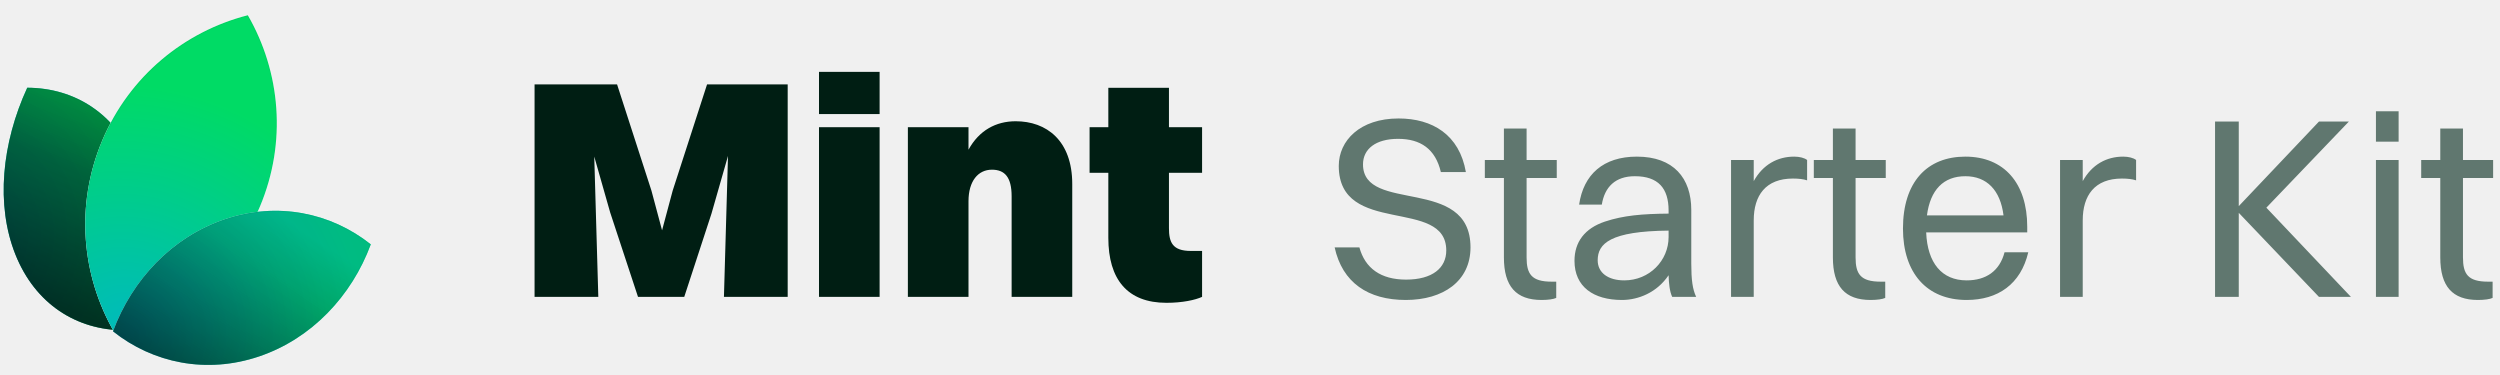
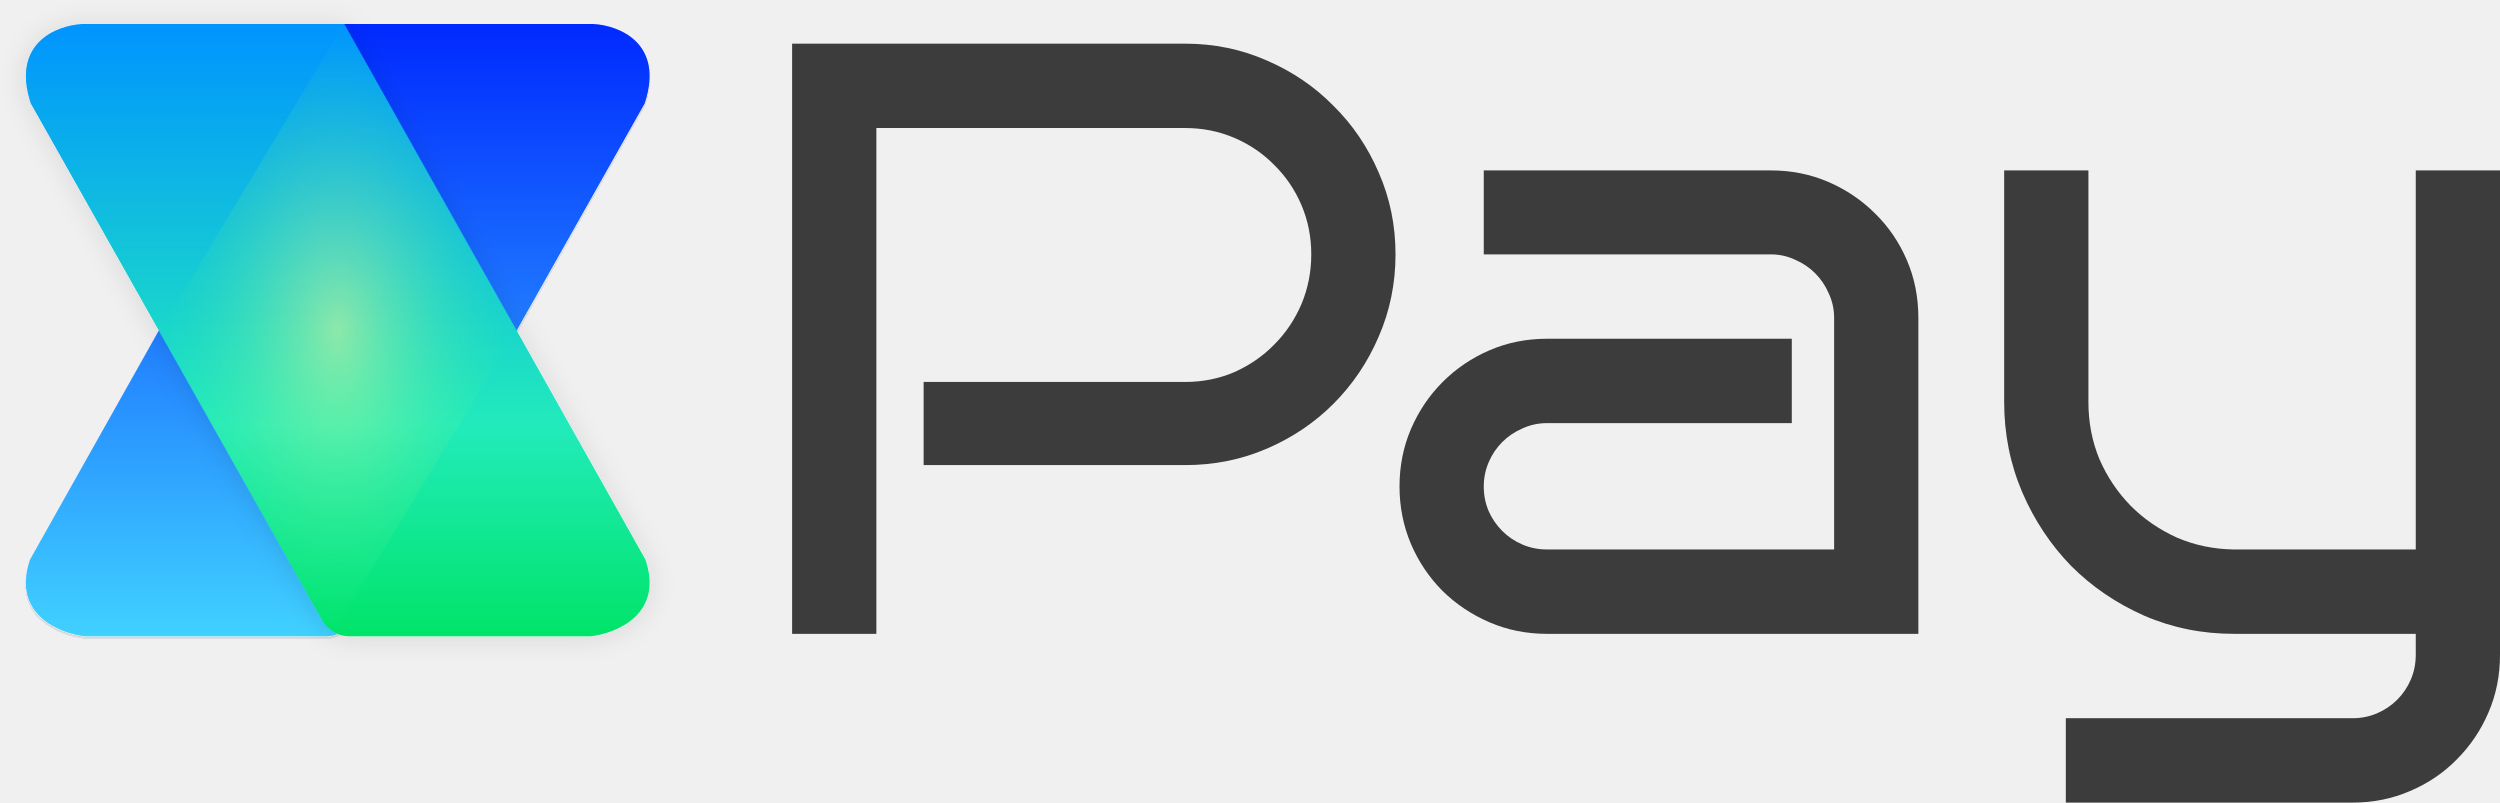
- <svg xmlns="http://www.w3.org/2000/svg" width="160" height="24" viewBox="0 0 160 24" fill="none">
-   <path d="M7.953 21.139C4.896 21.13 2.255 19.458 0.987 16.29C-0.28 13.121 0.109 9.163 1.744 5.615C4.801 5.624 7.442 7.296 8.71 10.465C9.977 13.633 9.588 17.591 7.953 21.139Z" fill="white" />
-   <path d="M7.953 21.139C4.896 21.13 2.255 19.458 0.987 16.29C-0.28 13.121 0.109 9.163 1.744 5.615C4.801 5.624 7.442 7.296 8.71 10.465C9.977 13.633 9.588 17.591 7.953 21.139Z" fill="url(#paint0_radial_115_86)" />
-   <path d="M7.953 21.139C4.896 21.13 2.255 19.458 0.987 16.29C-0.28 13.121 0.109 9.163 1.744 5.615C4.801 5.624 7.442 7.296 8.71 10.465C9.977 13.633 9.588 17.591 7.953 21.139Z" fill="black" fill-opacity="0.5" style="mix-blend-mode:hard-light" />
-   <path d="M7.953 21.139C4.896 21.13 2.255 19.458 0.987 16.29C-0.28 13.121 0.109 9.163 1.744 5.615C4.801 5.624 7.442 7.296 8.71 10.465C9.977 13.633 9.588 17.591 7.953 21.139Z" fill="url(#paint1_linear_115_86)" fill-opacity="0.5" style="mix-blend-mode:hard-light" />
-   <path d="M7.935 21.111C4.897 21.096 2.274 19.431 1.013 16.279C-0.248 13.124 0.136 9.182 1.762 5.643C4.8 5.659 7.423 7.324 8.684 10.476C9.945 13.63 9.561 17.572 7.935 21.111Z" stroke="url(#paint2_linear_115_86)" stroke-opacity="0.05" stroke-width="0.056" />
-   <path d="M7.31 21.257C11.354 20.221 14.884 17.375 16.628 13.236C18.373 9.097 17.945 4.587 15.86 0.976C11.816 2.012 8.287 4.858 6.542 8.998C4.797 13.137 5.225 17.646 7.31 21.257Z" fill="white" />
-   <path d="M7.31 21.257C11.354 20.221 14.884 17.375 16.628 13.236C18.373 9.097 17.945 4.587 15.86 0.976C11.816 2.012 8.287 4.858 6.542 8.998C4.797 13.137 5.225 17.646 7.31 21.257Z" fill="url(#paint3_radial_115_86)" />
-   <path d="M16.602 13.225C14.864 17.349 11.351 20.187 7.324 21.225C5.253 17.624 4.829 13.132 6.568 9.009C8.306 4.885 11.819 2.047 15.846 1.009C17.918 4.61 18.341 9.101 16.602 13.225Z" stroke="url(#paint4_linear_115_86)" stroke-opacity="0.05" stroke-width="0.056" />
-   <path d="M7.234 21.207C9.789 23.237 13.21 23.951 16.577 22.814C19.944 21.677 22.506 18.945 23.73 15.638C21.175 13.608 17.754 12.894 14.387 14.031C11.02 15.168 8.458 17.901 7.234 21.207Z" fill="white" />
-   <path d="M7.234 21.207C9.789 23.237 13.21 23.951 16.577 22.814C19.944 21.677 22.506 18.945 23.73 15.638C21.175 13.608 17.754 12.894 14.387 14.031C11.02 15.168 8.458 17.901 7.234 21.207Z" fill="url(#paint5_radial_115_86)" />
-   <path d="M7.234 21.207C9.789 23.237 13.21 23.951 16.577 22.814C19.944 21.677 22.506 18.945 23.73 15.638C21.175 13.608 17.754 12.894 14.387 14.031C11.02 15.168 8.458 17.901 7.234 21.207Z" fill="black" fill-opacity="0.2" style="mix-blend-mode:hard-light" />
-   <path d="M7.234 21.207C9.789 23.237 13.21 23.951 16.577 22.814C19.944 21.677 22.506 18.945 23.73 15.638C21.175 13.608 17.754 12.894 14.387 14.031C11.02 15.168 8.458 17.901 7.234 21.207Z" fill="url(#paint6_linear_115_86)" fill-opacity="0.5" style="mix-blend-mode:hard-light" />
-   <path d="M16.568 22.787C13.218 23.918 9.814 23.212 7.267 21.198C8.492 17.907 11.044 15.189 14.396 14.058C17.747 12.927 21.15 13.633 23.697 15.648C22.472 18.938 19.92 21.656 16.568 22.787Z" stroke="url(#paint7_linear_115_86)" stroke-opacity="0.05" stroke-width="0.056" />
-   <path d="M34.212 19V5.4H39.492L41.692 12.2L42.372 14.74L43.052 12.2L45.252 5.4H50.412V19H46.332L46.592 9.98L45.532 13.68L43.792 19H40.832L39.052 13.6L38.032 10.02L38.292 19H34.212ZM52.416 7.3V4.6H56.295V7.3H52.416ZM52.416 19V8.14H56.295V19H52.416ZM58.104 19V8.14H61.984V9.58C62.664 8.34 63.744 7.76 65.004 7.76C66.964 7.76 68.624 8.98 68.624 11.78V19H64.744V12.56C64.744 11.34 64.304 10.86 63.484 10.86C62.604 10.86 61.984 11.58 61.984 12.88V19H58.104ZM70.933 15.22V11.06H69.733V8.14H70.933V5.62H74.813V8.14H76.933V11.06H74.813V14.6C74.813 15.5 75.033 16.06 76.213 16.06H76.933V19C76.493 19.2 75.673 19.38 74.653 19.38C72.153 19.38 70.933 17.88 70.933 15.22Z" fill="#001E13" />
-   <path d="M87.232 10.519C87.232 13.687 94.112 11.229 94.112 15.832C94.112 17.994 92.364 19.198 89.971 19.198C87.562 19.198 85.912 18.093 85.417 15.832H87.001C87.364 17.169 88.371 17.895 89.987 17.895C91.671 17.895 92.561 17.152 92.561 16.03C92.561 12.598 85.681 15.155 85.681 10.618C85.681 9.001 87.034 7.582 89.509 7.582C91.671 7.582 93.403 8.621 93.816 11.014H92.215C91.868 9.529 90.912 8.886 89.476 8.886C88.057 8.886 87.232 9.529 87.232 10.519ZM96.25 16.476V11.393H95.029V10.239H96.25V8.226H97.702V10.239H99.632V11.393H97.702V16.476C97.702 17.532 98.015 18.026 99.302 18.026H99.599V19.066C99.434 19.148 99.071 19.198 98.659 19.198C97.025 19.198 96.25 18.323 96.25 16.476ZM102.516 13.093H101.064C101.345 11.162 102.615 10.024 104.76 10.024C107.103 10.024 108.242 11.393 108.242 13.44V16.888C108.242 17.895 108.324 18.521 108.555 19H107.021C106.856 18.654 106.806 18.142 106.79 17.614C106.047 18.72 104.859 19.198 103.803 19.198C101.988 19.198 100.767 18.357 100.767 16.69C100.767 15.486 101.427 14.611 102.714 14.182C103.902 13.786 105.107 13.687 106.79 13.671V13.473C106.79 12.053 106.13 11.278 104.628 11.278C103.374 11.278 102.698 11.971 102.516 13.093ZM102.252 16.657C102.252 17.465 102.929 17.944 103.952 17.944C105.569 17.944 106.79 16.674 106.79 15.172V14.759C103.061 14.793 102.252 15.585 102.252 16.657ZM110.787 19V10.239H112.239V11.591C112.833 10.519 113.774 10.024 114.83 10.024C115.176 10.024 115.49 10.107 115.655 10.239V11.542C115.407 11.46 115.094 11.427 114.747 11.427C112.998 11.427 112.239 12.515 112.239 14.1V19H110.787ZM117.305 16.476V11.393H116.084V10.239H117.305V8.226H118.757V10.239H120.688V11.393H118.757V16.476C118.757 17.532 119.071 18.026 120.358 18.026H120.655V19.066C120.49 19.148 120.127 19.198 119.714 19.198C118.081 19.198 117.305 18.323 117.305 16.476ZM129.809 16.145C129.33 18.192 127.862 19.198 125.865 19.198C123.324 19.198 121.79 17.482 121.79 14.627C121.79 11.658 123.324 10.024 125.783 10.024C128.258 10.024 129.743 11.723 129.743 14.512V14.875H123.275C123.357 16.838 124.281 17.944 125.865 17.944C127.103 17.944 127.977 17.35 128.291 16.145H129.809ZM125.783 11.278C124.38 11.278 123.539 12.152 123.324 13.786H128.225C128.027 12.169 127.152 11.278 125.783 11.278ZM131.843 19V10.239H133.295V11.591C133.889 10.519 134.829 10.024 135.885 10.024C136.232 10.024 136.545 10.107 136.71 10.239V11.542C136.463 11.46 136.149 11.427 135.803 11.427C134.054 11.427 133.295 12.515 133.295 14.1V19H131.843ZM141.763 19V7.78H143.281V13.192L148.413 7.78H150.327L145.047 13.291L150.459 19H148.413L143.281 13.621V19H141.763ZM152.06 9.067V7.12H153.512V9.067H152.06ZM152.06 19V10.239H153.512V19H152.06ZM156.178 16.476V11.393H154.957V10.239H156.178V8.226H157.63V10.239H159.56V11.393H157.63V16.476C157.63 17.532 157.943 18.026 159.23 18.026H159.527V19.066C159.362 19.148 158.999 19.198 158.587 19.198C156.953 19.198 156.178 18.323 156.178 16.476Z" fill="#002719" fill-opacity="0.6" />
+ <svg xmlns="http://www.w3.org/2000/svg" width="1355" height="435" viewBox="0 0 1355 435" fill="none">
+   <path d="M756.372 137.872C756.372 153.635 753.328 168.507 747.24 182.486C741.3 196.316 733.133 208.436 722.738 218.846C712.492 229.107 700.464 237.212 686.654 243.16C672.844 249.109 658.069 252.083 642.329 252.083H500.605V207.023H642.329C651.832 207.023 660.742 205.239 669.058 201.67C677.373 197.952 684.575 192.97 690.664 186.724C696.9 180.478 701.801 173.191 705.365 164.863C708.928 156.386 710.71 147.389 710.71 137.872C710.71 128.354 708.928 119.431 705.365 111.103C701.801 102.775 696.9 95.563 690.664 89.466C684.575 83.22 677.373 78.312 669.058 74.743C660.742 71.174 651.832 69.389 642.329 69.389H474.989V343.542H429.327V23.66H642.329C658.069 23.66 672.844 26.709 686.654 32.806C700.464 38.755 712.492 46.934 722.738 57.344C733.133 67.605 741.3 79.651 747.24 93.481C753.328 107.311 756.372 122.108 756.372 137.872Z" fill="#3C3C3C" />
+   <path d="M1039.75 343.542H838.501C827.364 343.542 816.969 341.46 807.317 337.296C797.665 333.132 789.201 327.481 781.925 320.342C774.649 313.055 768.932 304.579 764.774 294.913C760.616 285.097 758.537 274.688 758.537 263.683C758.537 252.529 760.616 242.119 764.774 232.453C768.932 222.787 774.649 214.31 781.925 207.023C789.201 199.736 797.665 194.011 807.317 189.847C816.969 185.683 827.364 183.601 838.501 183.601H971.151V229.33H838.501C833.749 229.33 829.295 230.297 825.137 232.23C820.979 234.015 817.341 236.468 814.222 239.591C811.104 242.714 808.654 246.358 806.872 250.522C805.09 254.686 804.199 259.073 804.199 263.683C804.199 268.442 805.09 272.903 806.872 277.067C808.654 281.082 811.104 284.651 814.222 287.774C817.341 290.897 820.979 293.351 825.137 295.136C829.295 296.92 833.749 297.812 838.501 297.812H994.093V172.224C994.093 167.614 993.128 163.227 991.197 159.063C989.415 154.899 986.965 151.256 983.847 148.133C980.728 145.01 977.09 142.556 972.932 140.772C968.775 138.838 964.394 137.872 959.791 137.872H804.199V92.365H959.791C970.928 92.365 981.322 94.448 990.974 98.612C1000.63 102.775 1009.09 108.501 1016.37 115.788C1023.64 122.926 1029.36 131.328 1033.52 140.995C1037.68 150.661 1039.75 161.071 1039.75 172.224V343.542Z" fill="#3C3C3C" />
+   <path d="M1355 354.918C1355 366.072 1352.92 376.482 1348.76 386.148C1344.61 395.814 1338.89 404.291 1331.61 411.578C1324.48 418.865 1316.02 424.59 1306.22 428.754C1296.57 432.918 1286.25 435 1275.26 435H1119.67V389.271H1275.26C1279.86 389.271 1284.24 388.379 1288.4 386.594C1292.56 384.809 1296.2 382.356 1299.31 379.233C1302.43 376.11 1304.88 372.466 1306.67 368.302C1308.45 364.138 1309.34 359.677 1309.34 354.918V343.542H1210.77C1193.54 343.542 1177.36 340.27 1162.21 333.727C1147.06 327.034 1133.85 318.037 1122.56 306.735C1111.43 295.284 1102.59 281.974 1096.06 266.806C1089.52 251.488 1086.26 235.204 1086.26 217.954V92.365H1131.92V217.954C1131.92 228.958 1133.92 239.294 1137.93 248.96C1142.09 258.478 1147.73 266.88 1154.86 274.167C1161.99 281.305 1170.3 287.031 1179.81 291.343C1189.46 295.507 1199.78 297.664 1210.77 297.812H1309.34V92.365H1355V354.918Z" fill="#3C3C3C" />
+   <g filter="url(#filter0_d_288_2800)">
+     <path d="M321.553 13H179.503L16.316 303.226C6.169 332.665 31.817 343.265 45.909 344.885H176.967C183.731 344.885 188.804 340.256 190.496 337.942L349.455 56.048C360.278 23.276 335.363 13.694 321.553 13Z" fill="url(#paint0_linear_288_2800)" />
+   </g>
+   <g filter="url(#filter1_d_288_2800)">
+     <path d="M44.554 13H186.604L349.791 303.226C359.937 332.665 334.289 343.265 320.197 344.885H189.139C182.375 344.885 177.302 340.256 175.611 337.942L16.651 56.048C5.828 23.276 30.744 13.694 44.554 13Z" fill="url(#paint1_linear_288_2800)" />
+   </g>
+   <path d="M86.451 179.614L186.407 13L279.655 179.614L179.699 344.213L86.451 179.614Z" fill="url(#paint2_diamond_288_2800)" fill-opacity="0.5" />
  <defs>
-     <radialGradient id="paint0_radial_115_86" cx="0" cy="0" r="1" gradientUnits="userSpaceOnUse" gradientTransform="translate(-3.00503 15.023) rotate(-10.029) scale(17.9572 17.784)">
-       <stop stop-color="#00B0BB" />
-       <stop offset="1" stop-color="#00DB65" />
+     <filter id="filter0_d_288_2800" x="13" y="13" width="340.106" height="333.885" filterUnits="userSpaceOnUse" color-interpolation-filters="sRGB">
+       <feFlood flood-opacity="0" result="BackgroundImageFix" />
+       <feColorMatrix in="SourceAlpha" type="matrix" values="0 0 0 0 0 0 0 0 0 0 0 0 0 0 0 0 0 0 127 0" result="hardAlpha" />
+       <feOffset dy="1" />
+       <feGaussianBlur stdDeviation="0.5" />
+       <feComposite in2="hardAlpha" operator="out" />
+       <feColorMatrix type="matrix" values="0 0 0 0 0 0 0 0 0 0 0 0 0 0 0 0 0 0 0.1 0" />
+       <feBlend mode="normal" in2="BackgroundImageFix" result="effect1_dropShadow_288_2800" />
+       <feBlend mode="normal" in="SourceGraphic" in2="effect1_dropShadow_288_2800" result="shape" />
+     </filter>
+     <filter id="filter1_d_288_2800" x="0" y="0" width="366.106" height="359.885" filterUnits="userSpaceOnUse" color-interpolation-filters="sRGB">
+       <feFlood flood-opacity="0" result="BackgroundImageFix" />
+       <feColorMatrix in="SourceAlpha" type="matrix" values="0 0 0 0 0 0 0 0 0 0 0 0 0 0 0 0 0 0 127 0" result="hardAlpha" />
+       <feOffset dy="1" />
+       <feGaussianBlur stdDeviation="7" />
+       <feComposite in2="hardAlpha" operator="out" />
+       <feColorMatrix type="matrix" values="0 0 0 0 0 0 0 0 0 0 0 0 0 0 0 0 0 0 0.1 0" />
+       <feBlend mode="normal" in2="BackgroundImageFix" result="effect1_dropShadow_288_2800" />
+       <feBlend mode="normal" in="SourceGraphic" in2="effect1_dropShadow_288_2800" result="shape" />
+     </filter>
+     <linearGradient id="paint0_linear_288_2800" x1="183.053" y1="13" x2="183.053" y2="344.885" gradientUnits="userSpaceOnUse">
+       <stop stop-color="#0029FF" />
+       <stop offset="1" stop-color="#40D1FF" />
+     </linearGradient>
+     <linearGradient id="paint1_linear_288_2800" x1="183.053" y1="13" x2="183.053" y2="344.885" gradientUnits="userSpaceOnUse">
+       <stop stop-color="#0094FF" />
+       <stop offset="0.656" stop-color="#22EBBB" />
+       <stop offset="1" stop-color="#00E469" />
+     </linearGradient>
+     <radialGradient id="paint2_diamond_288_2800" cx="0" cy="0" r="1" gradientUnits="userSpaceOnUse" gradientTransform="translate(183.053 178.607) rotate(90) scale(165.607 96.6018)">
+       <stop stop-color="#FFFA88" />
+       <stop offset="1" stop-color="#31F396" stop-opacity="0" />
    </radialGradient>
-     <linearGradient id="paint1_linear_115_86" x1="7.39" y1="4.813" x2="1.63" y2="18.689" gradientUnits="userSpaceOnUse">
-       <stop stop-color="#18E299" />
-       <stop offset="1" />
-     </linearGradient>
-     <linearGradient id="paint2_linear_115_86" x1="7.948" y1="8.016" x2="1.761" y2="18.746" gradientUnits="userSpaceOnUse">
-       <stop />
-       <stop offset="1" stop-opacity="0" />
-     </linearGradient>
-     <radialGradient id="paint3_radial_115_86" cx="0" cy="0" r="1" gradientUnits="userSpaceOnUse" gradientTransform="translate(8.11404 20.8822) rotate(-75.7542) scale(21.6246 23.7772)">
-       <stop stop-color="#00BBBB" />
-       <stop offset="0.713" stop-color="#00DB65" />
-     </radialGradient>
-     <linearGradient id="paint4_linear_115_86" x1="7.602" y1="5.871" x2="15.556" y2="16.372" gradientUnits="userSpaceOnUse">
-       <stop />
-       <stop offset="1" stop-opacity="0" />
-     </linearGradient>
-     <radialGradient id="paint5_radial_115_86" cx="0" cy="0" r="1" gradientUnits="userSpaceOnUse" gradientTransform="translate(7.84537 21.5181) rotate(-20.3525) scale(18.5603 17.32)">
-       <stop stop-color="#00B0BB" />
-       <stop offset="1" stop-color="#00DB65" />
-     </radialGradient>
-     <linearGradient id="paint6_linear_115_86" x1="16.808" y1="13.007" x2="10.041" y2="22.994" gradientUnits="userSpaceOnUse">
-       <stop stop-color="#00B1BC" />
-       <stop offset="1" />
-     </linearGradient>
-     <linearGradient id="paint7_linear_115_86" x1="16.808" y1="13.007" x2="14.169" y2="23.841" gradientUnits="userSpaceOnUse">
-       <stop />
-       <stop offset="1" stop-opacity="0" />
-     </linearGradient>
  </defs>
</svg>
